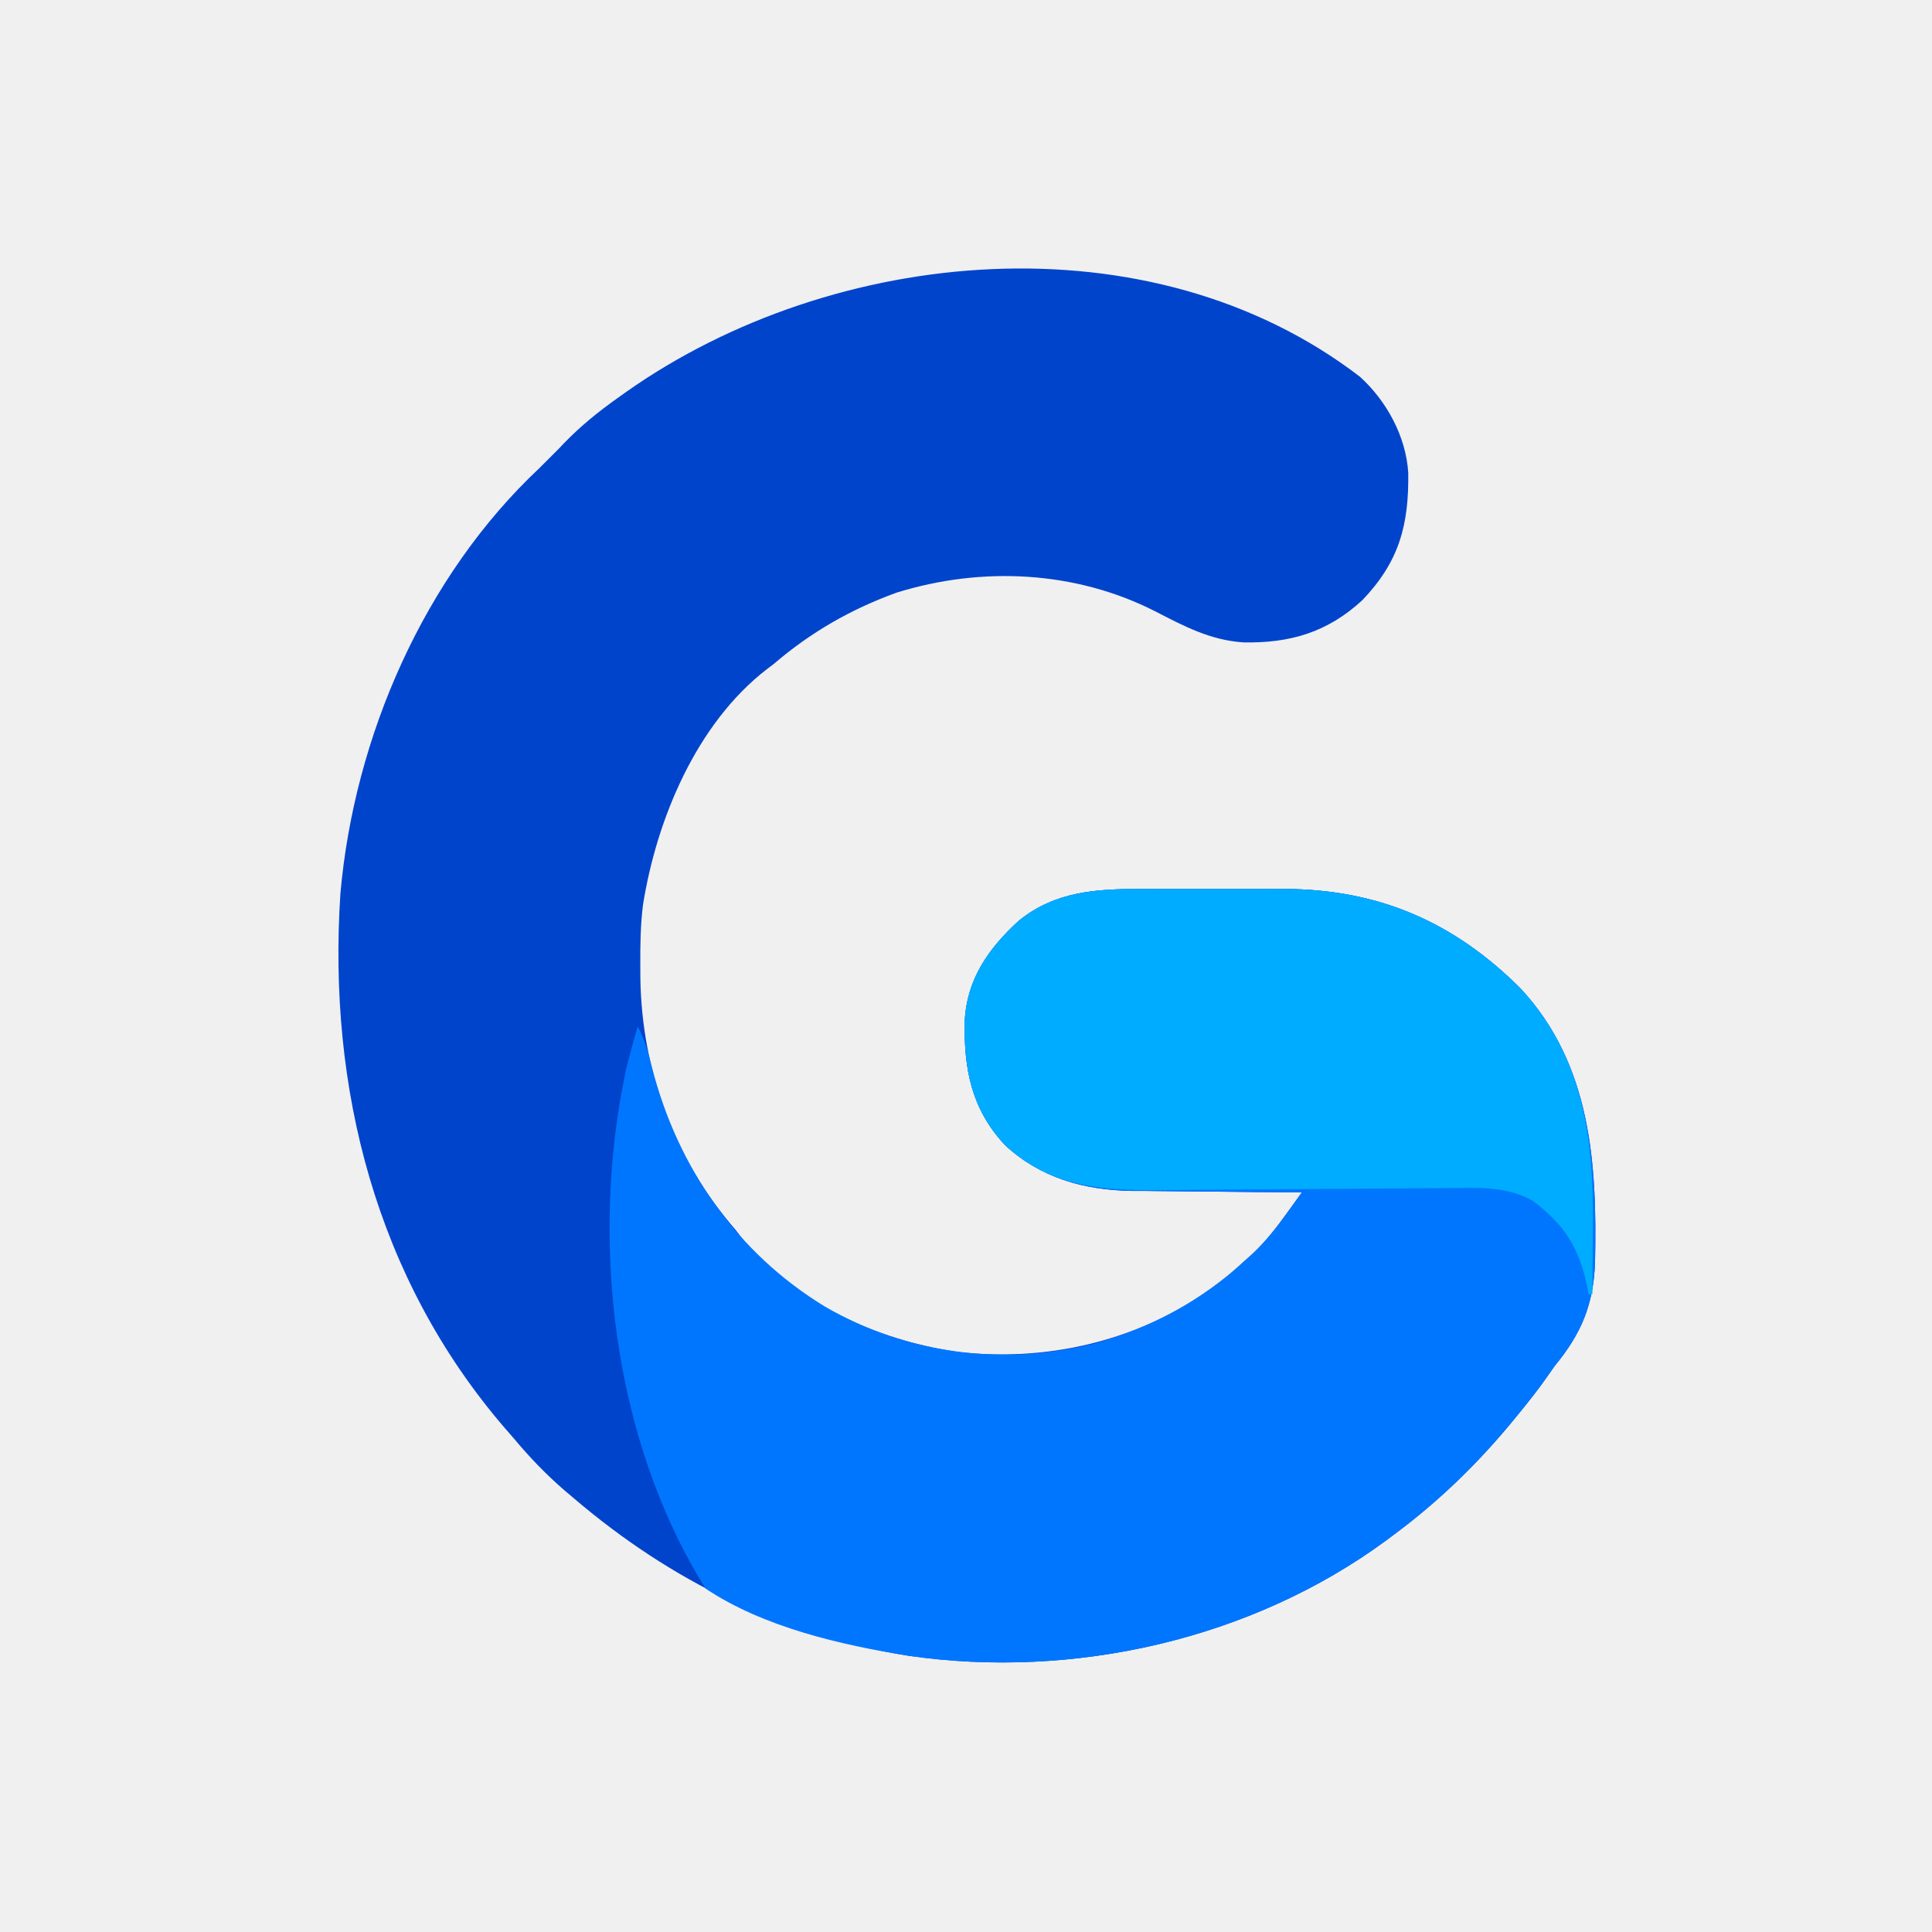
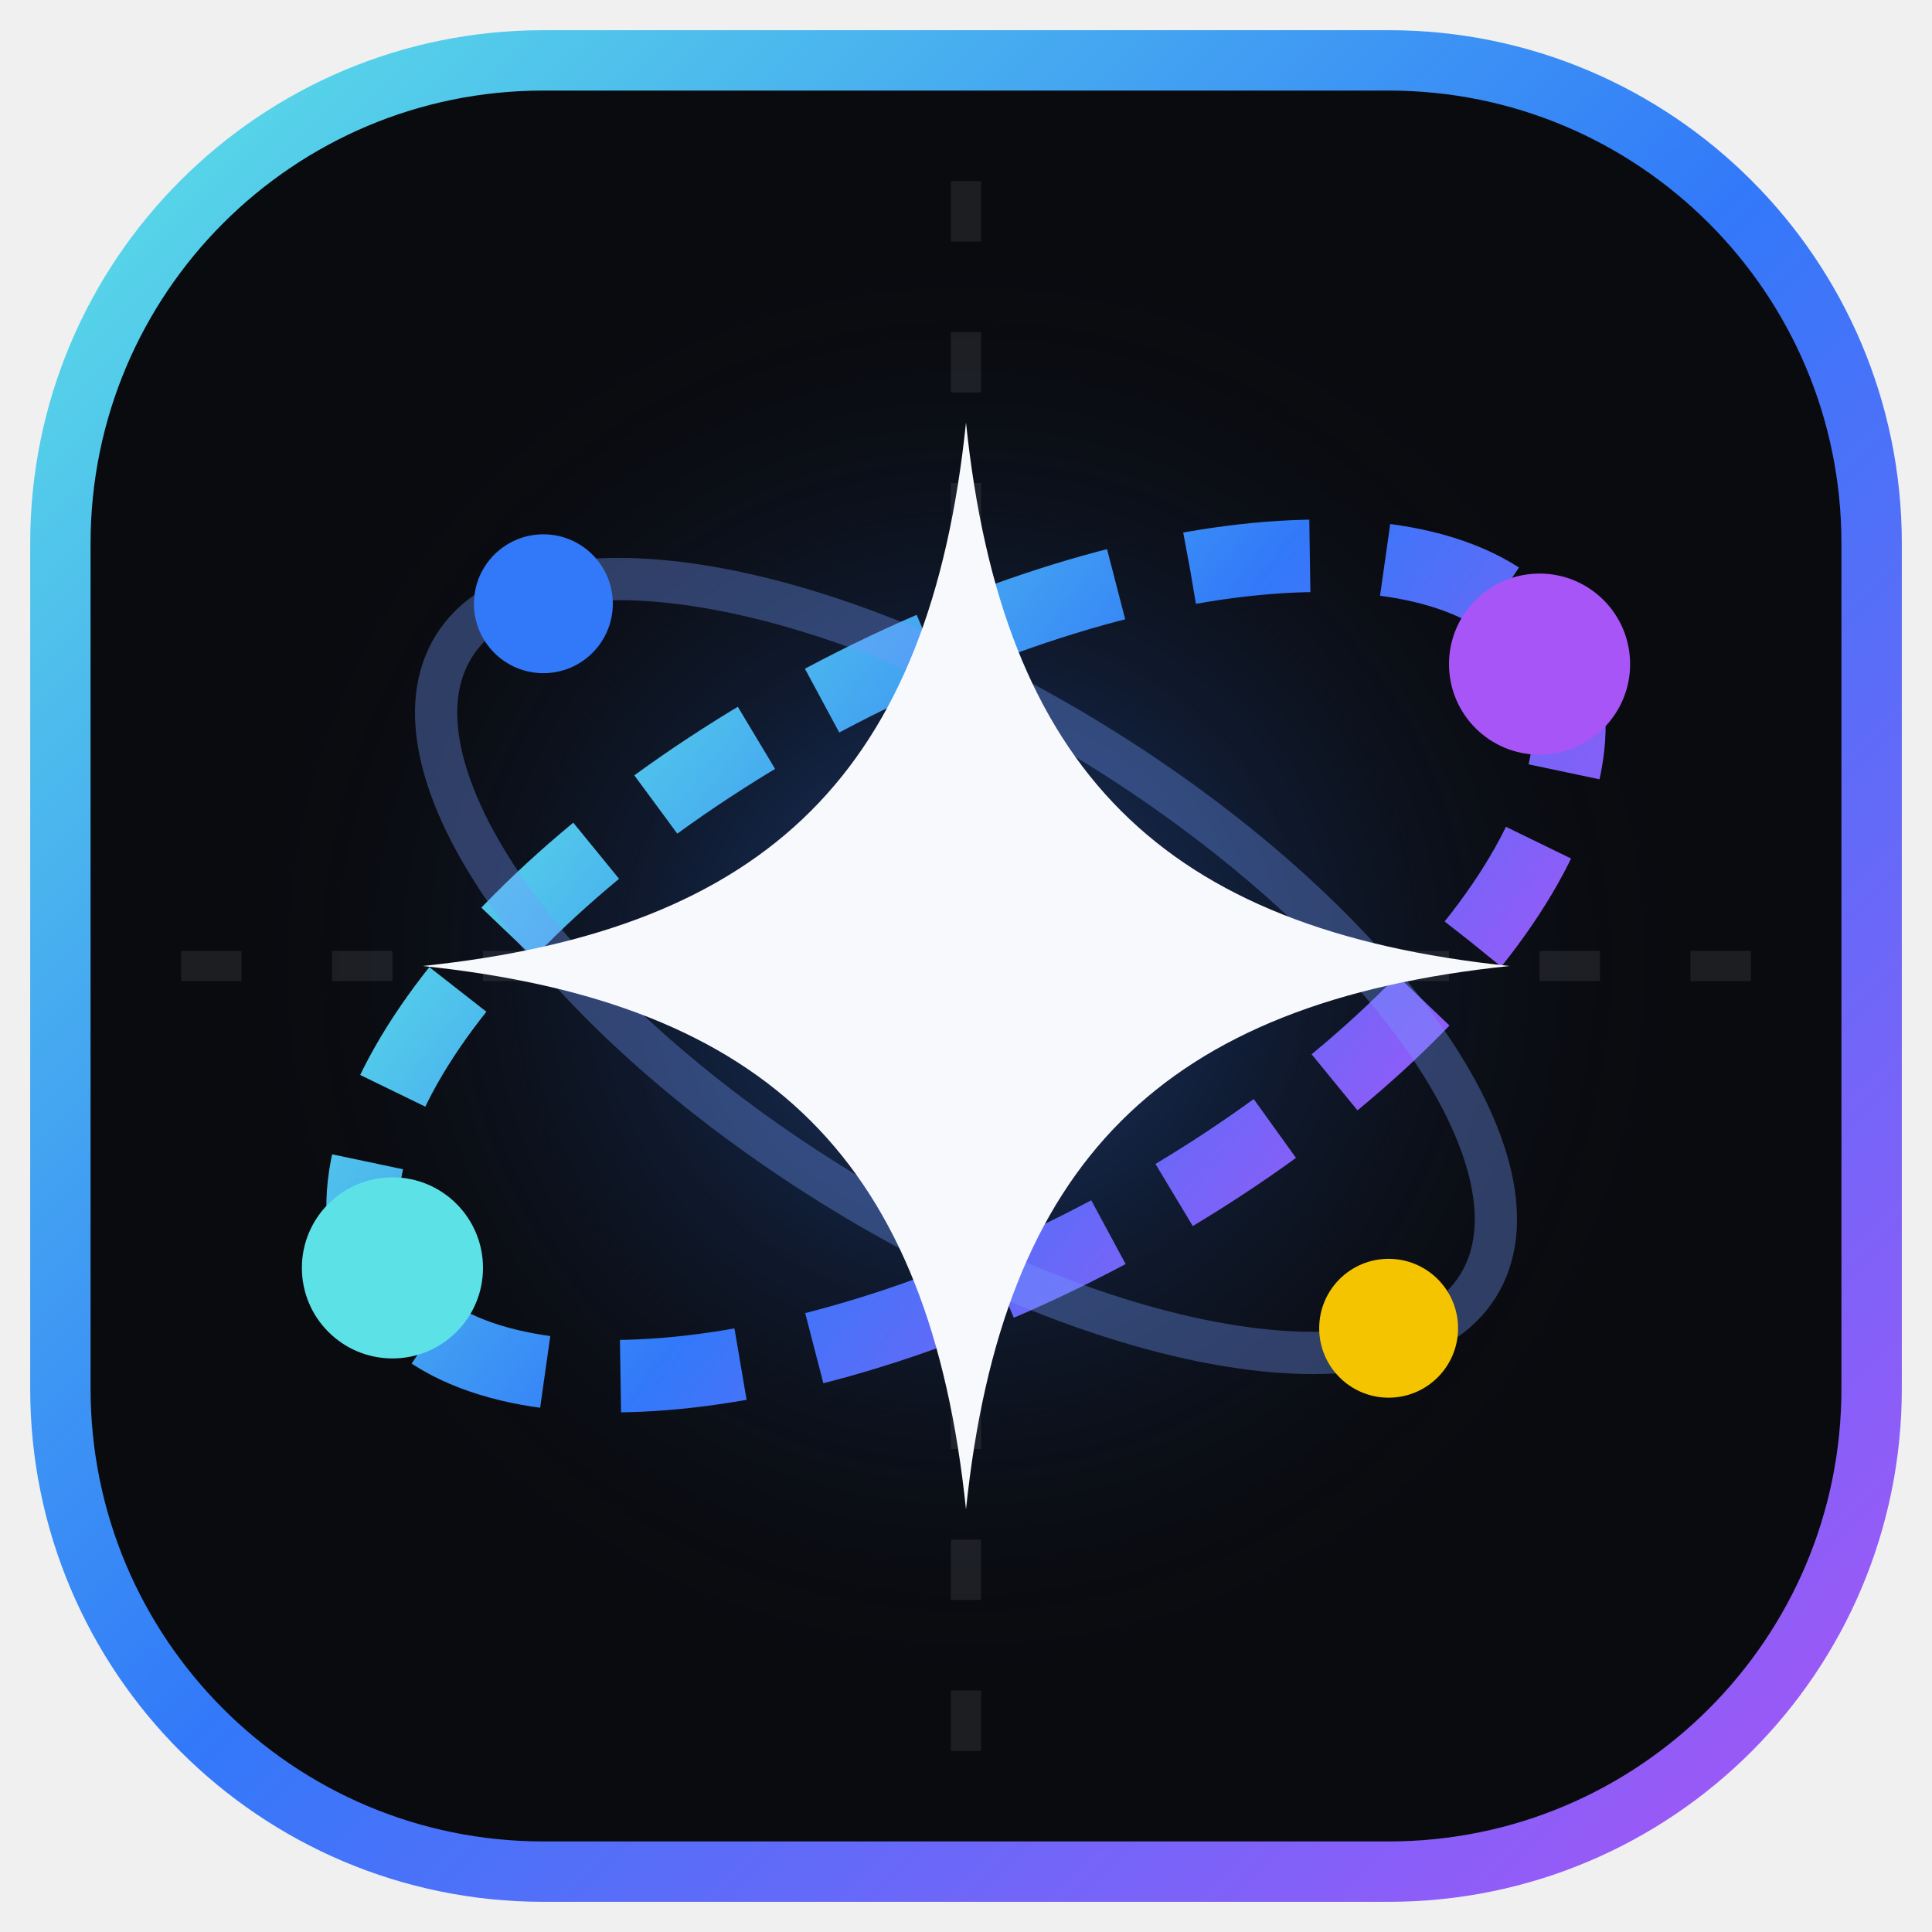
- <svg xmlns="http://www.w3.org/2000/svg" version="1.1" width="512" height="512">
-   <path d="M0 0 C7.086 6.448 12.197 15.844 12.785 25.465 C12.955 39.278 10.405 48.962 0.629 59.188 C-8.576 67.686 -18.494 70.632 -30.945 70.383 C-39.726 69.78 -46.631 66.094 -54.315 62.132 C-75.522 51.362 -100.287 50.196 -122.848 57.211 C-135.016 61.632 -145.608 67.733 -155.418 76.145 C-156.007 76.589 -156.596 77.034 -157.203 77.492 C-175.885 91.934 -186.411 117.282 -190.021 139.944 C-190.681 145.263 -190.759 150.54 -190.73 155.895 C-190.725 157.032 -190.719 158.169 -190.713 159.341 C-190.36 183.996 -181.65 207.471 -165.418 226.145 C-164.753 227.024 -164.753 227.024 -164.074 227.922 C-150.596 245.386 -127.781 255.371 -106.48 258.457 C-80.972 261.247 -55.47 254.694 -35.293 238.52 C-33.65 237.082 -32.022 235.626 -30.418 234.145 C-29.777 233.572 -29.137 233 -28.477 232.41 C-24.913 229.062 -22.065 225.385 -19.211 221.418 C-18.498 220.43 -17.786 219.442 -17.052 218.423 C-16.243 217.295 -16.243 217.295 -15.418 216.145 C-16.078 216.141 -16.738 216.137 -17.419 216.133 C-24.347 216.091 -31.274 216.022 -38.202 215.937 C-40.781 215.909 -43.36 215.888 -45.939 215.874 C-49.665 215.852 -53.391 215.805 -57.117 215.754 C-58.253 215.753 -59.389 215.751 -60.559 215.75 C-73.193 215.524 -84.748 212.288 -94.125 203.555 C-103.015 193.989 -105.001 183.373 -104.75 170.77 C-104.198 159.62 -98.465 151.514 -90.418 144.145 C-80.818 136.375 -69.903 135.69 -57.969 135.746 C-56.584 135.744 -55.199 135.741 -53.815 135.737 C-50.924 135.733 -48.034 135.739 -45.144 135.753 C-41.484 135.77 -37.825 135.761 -34.166 135.743 C-31.307 135.732 -28.449 135.735 -25.591 135.743 C-23.6 135.746 -21.61 135.737 -19.619 135.728 C5.181 135.916 24.996 144.59 42.516 162.074 C61.275 182.213 62.859 208.687 62.281 234.699 C61.875 245.883 58.67 253.544 51.582 262.145 C50.453 263.757 50.453 263.757 49.301 265.402 C47.169 268.423 44.924 271.284 42.582 274.145 C42.147 274.679 41.713 275.214 41.265 275.765 C31.496 287.738 21.009 297.952 8.582 307.145 C8.013 307.569 7.443 307.993 6.857 308.43 C-28.854 334.667 -75.885 345.228 -119.543 338.957 C-153.231 333.575 -182.546 319.23 -208.418 297.145 C-209.222 296.464 -210.027 295.783 -210.855 295.082 C-215.844 290.768 -220.198 286.203 -224.418 281.145 C-225.559 279.835 -225.559 279.835 -226.723 278.5 C-260.802 238.847 -273.595 188.452 -270.207 136.937 C-266.543 95.417 -248.04 52.866 -217.418 24.145 C-216.572 23.299 -215.727 22.453 -214.855 21.582 C-214.051 20.778 -213.247 19.973 -212.418 19.145 C-211.933 18.635 -211.449 18.126 -210.95 17.602 C-206.594 13.092 -201.96 9.336 -196.855 5.707 C-196.065 5.143 -195.275 4.579 -194.461 3.997 C-139.573 -34.688 -55.703 -42.744 0 0 Z " fill="#0044CC" transform="translate(360.418,99.85547)" />
-   <path d="M0 0 C1.385 -0.002 2.769 -0.005 4.154 -0.009 C7.044 -0.013 9.935 -0.007 12.825 0.007 C16.485 0.024 20.144 0.015 23.803 -0.003 C26.661 -0.014 29.519 -0.011 32.377 -0.003 C34.368 -0 36.359 -0.009 38.35 -0.018 C63.15 0.17 82.965 8.844 100.484 26.328 C119.244 46.466 120.828 72.941 120.25 98.953 C119.844 110.137 116.639 117.798 109.551 126.398 C108.422 128.011 108.422 128.011 107.27 129.656 C105.137 132.677 102.893 135.538 100.551 138.398 C99.899 139.2 99.899 139.2 99.234 140.019 C89.464 151.992 78.978 162.206 66.551 171.398 C65.981 171.823 65.412 172.247 64.826 172.684 C29.115 198.921 -17.917 209.482 -61.574 203.211 C-79.628 200.327 -100.072 195.65 -115.449 185.398 C-140.29 145.651 -146.205 92.495 -136.449 47.398 C-135.515 43.712 -134.513 40.05 -133.449 36.398 C-131.561 39.993 -130.604 43.446 -129.637 47.398 C-122.786 73.895 -107.257 96.395 -83.789 110.68 C-62.118 123.215 -36.737 126.476 -12.457 120.469 C2.548 116.354 16.125 108.946 27.551 98.398 C28.191 97.826 28.832 97.254 29.492 96.664 C33.055 93.316 35.904 89.639 38.758 85.672 C39.47 84.684 40.183 83.695 40.917 82.677 C41.456 81.925 41.995 81.173 42.551 80.398 C41.891 80.395 41.23 80.391 40.55 80.387 C33.622 80.345 26.694 80.276 19.766 80.191 C17.188 80.163 14.609 80.142 12.03 80.127 C8.303 80.106 4.578 80.059 0.852 80.008 C-0.284 80.007 -1.42 80.005 -2.591 80.004 C-15.224 79.778 -26.779 76.542 -36.156 67.809 C-45.046 58.243 -47.032 47.627 -46.781 35.023 C-46.23 23.874 -40.496 15.768 -32.449 8.398 C-22.849 0.628 -11.934 -0.056 0 0 Z " fill="#0076FE" transform="translate(302.4492,235.6016)" />
-   <path d="M0 0 C1.385 -0.002 2.769 -0.005 4.154 -0.009 C7.044 -0.013 9.935 -0.007 12.825 0.007 C16.485 0.024 20.144 0.015 23.803 -0.003 C26.661 -0.014 29.519 -0.011 32.377 -0.003 C34.368 -0 36.359 -0.009 38.35 -0.018 C63.15 0.17 82.965 8.844 100.484 26.328 C117.047 44.108 119.904 65.963 119.676 89.086 C119.666 90.867 119.657 92.647 119.648 94.428 C119.627 98.751 119.592 103.075 119.551 107.398 C119.221 107.398 118.891 107.398 118.551 107.398 C118.404 106.625 118.257 105.852 118.105 105.055 C115.897 94.799 112.075 88.935 103.773 82.625 C97.428 79.123 91.205 79.135 84.14 79.235 C82.604 79.244 82.604 79.244 81.038 79.253 C78.823 79.268 76.607 79.286 74.392 79.309 C70.876 79.344 67.361 79.365 63.845 79.381 C53.85 79.43 43.856 79.501 33.862 79.59 C27.74 79.644 21.618 79.678 15.495 79.7 C13.172 79.712 10.85 79.732 8.527 79.76 C-8.191 79.959 -23.2 79.875 -36.156 67.809 C-45.046 58.243 -47.032 47.627 -46.781 35.023 C-46.23 23.874 -40.496 15.768 -32.449 8.398 C-22.849 0.628 -11.934 -0.056 0 0 Z " fill="#00ACFF" transform="translate(302.4492,235.6016)" />
+ <svg xmlns="http://www.w3.org/2000/svg" viewBox="0 0 64 64" width="64" height="64">
+   <defs>
+     <linearGradient id="orbitGrad" x1="0%" y1="0%" x2="100%" y2="100%">
+       <stop offset="0%" stop-color="#5ce1e6" />
+       <stop offset="50%" stop-color="#3279f9" />
+       <stop offset="100%" stop-color="#a855f7" />
+     </linearGradient>
+     <radialGradient id="coreGlow" cx="50%" cy="50%" r="50%">
+       <stop offset="0%" stop-color="#3279f9" stop-opacity="0.45" />
+       <stop offset="100%" stop-color="#0a0b0f" stop-opacity="0" />
+     </radialGradient>
+   </defs>
+   <rect x="2" y="2" width="60" height="60" rx="16" fill="#0a0b0f" stroke="url(#orbitGrad)" stroke-width="2" />
+   <circle cx="32" cy="32" r="24" fill="url(#coreGlow)" />
+   <line x1="32" y1="6" x2="32" y2="58" stroke="#ffffff" stroke-opacity="0.08" stroke-width="1" stroke-dasharray="2 3" />
+   <line x1="6" y1="32" x2="58" y2="32" stroke="#ffffff" stroke-opacity="0.08" stroke-width="1" stroke-dasharray="2 3" />
+   <ellipse cx="32" cy="32" rx="22" ry="10" transform="rotate(-28 32 32)" fill="none" stroke="url(#orbitGrad)" stroke-width="2.4" stroke-dasharray="4 2.5" />
+   <ellipse cx="32" cy="32" rx="20" ry="8.5" transform="rotate(32 32 32)" fill="none" stroke="#749bff" stroke-opacity="0.35" stroke-width="1.4" />
+   <path d="M32 14 C33.2 25.5 38.5 30.8 50 32 C38.5 33.2 33.2 38.5 32 50 C30.8 38.5 25.5 33.2 14 32 C25.5 30.8 30.8 25.5 32 14 Z" fill="#f8f9fc" />
+   <circle cx="13" cy="42" r="3" fill="#5ce1e6" />
+   <circle cx="51" cy="22" r="3" fill="#a855f7" />
+   <circle cx="46" cy="44" r="2.3" fill="#f5c400" />
+   <circle cx="18" cy="20" r="2.3" fill="#3279f9" />
</svg>
